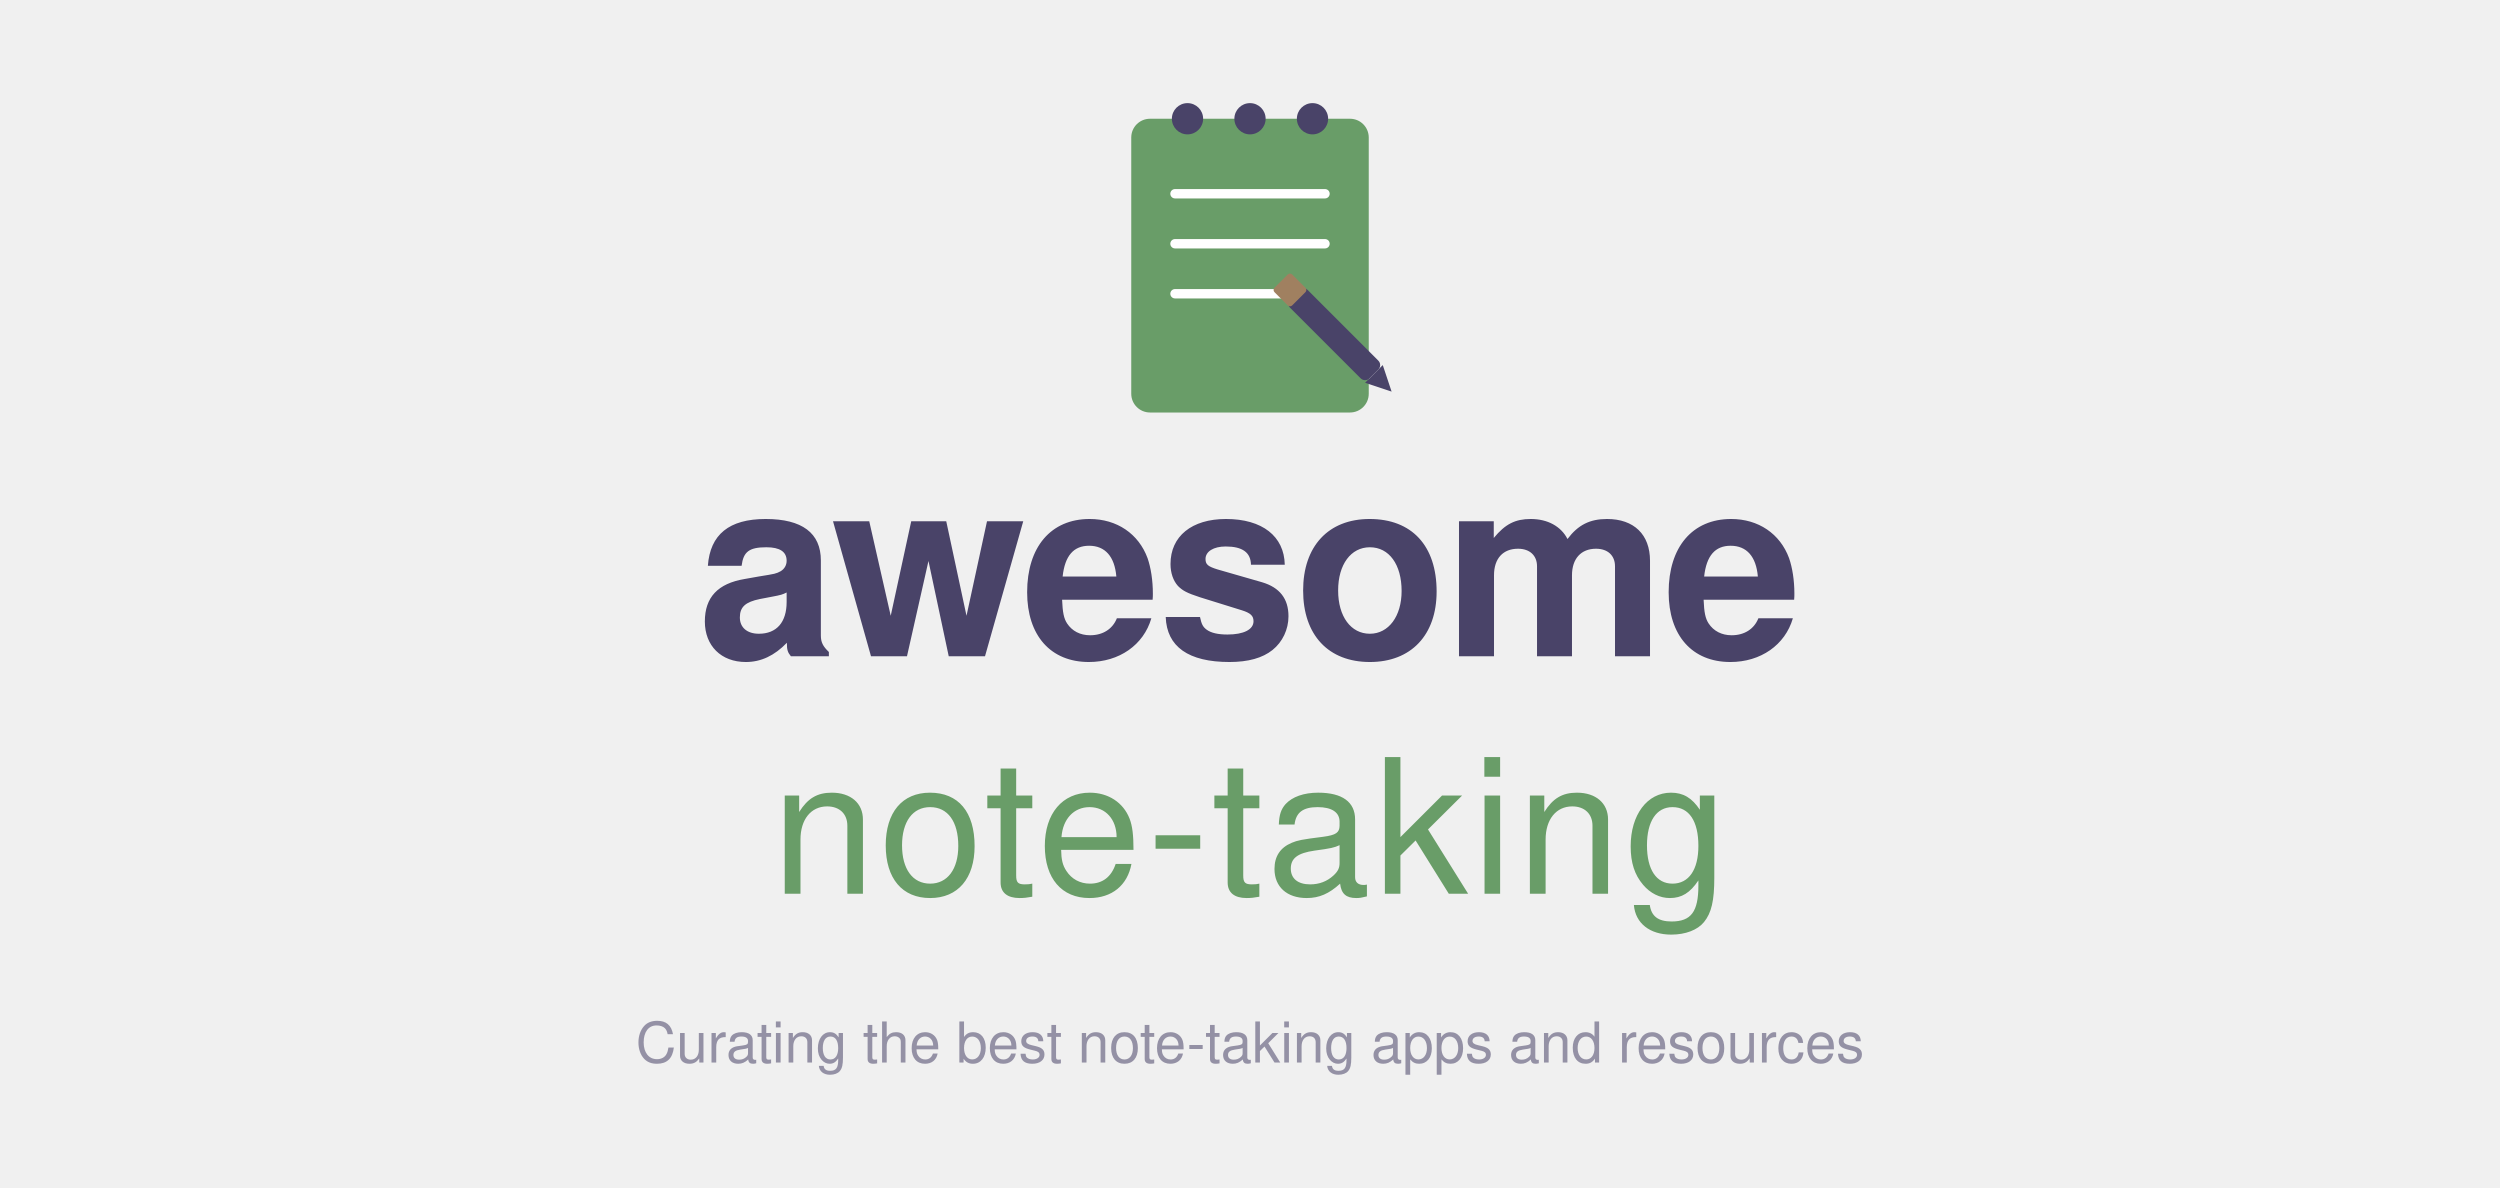
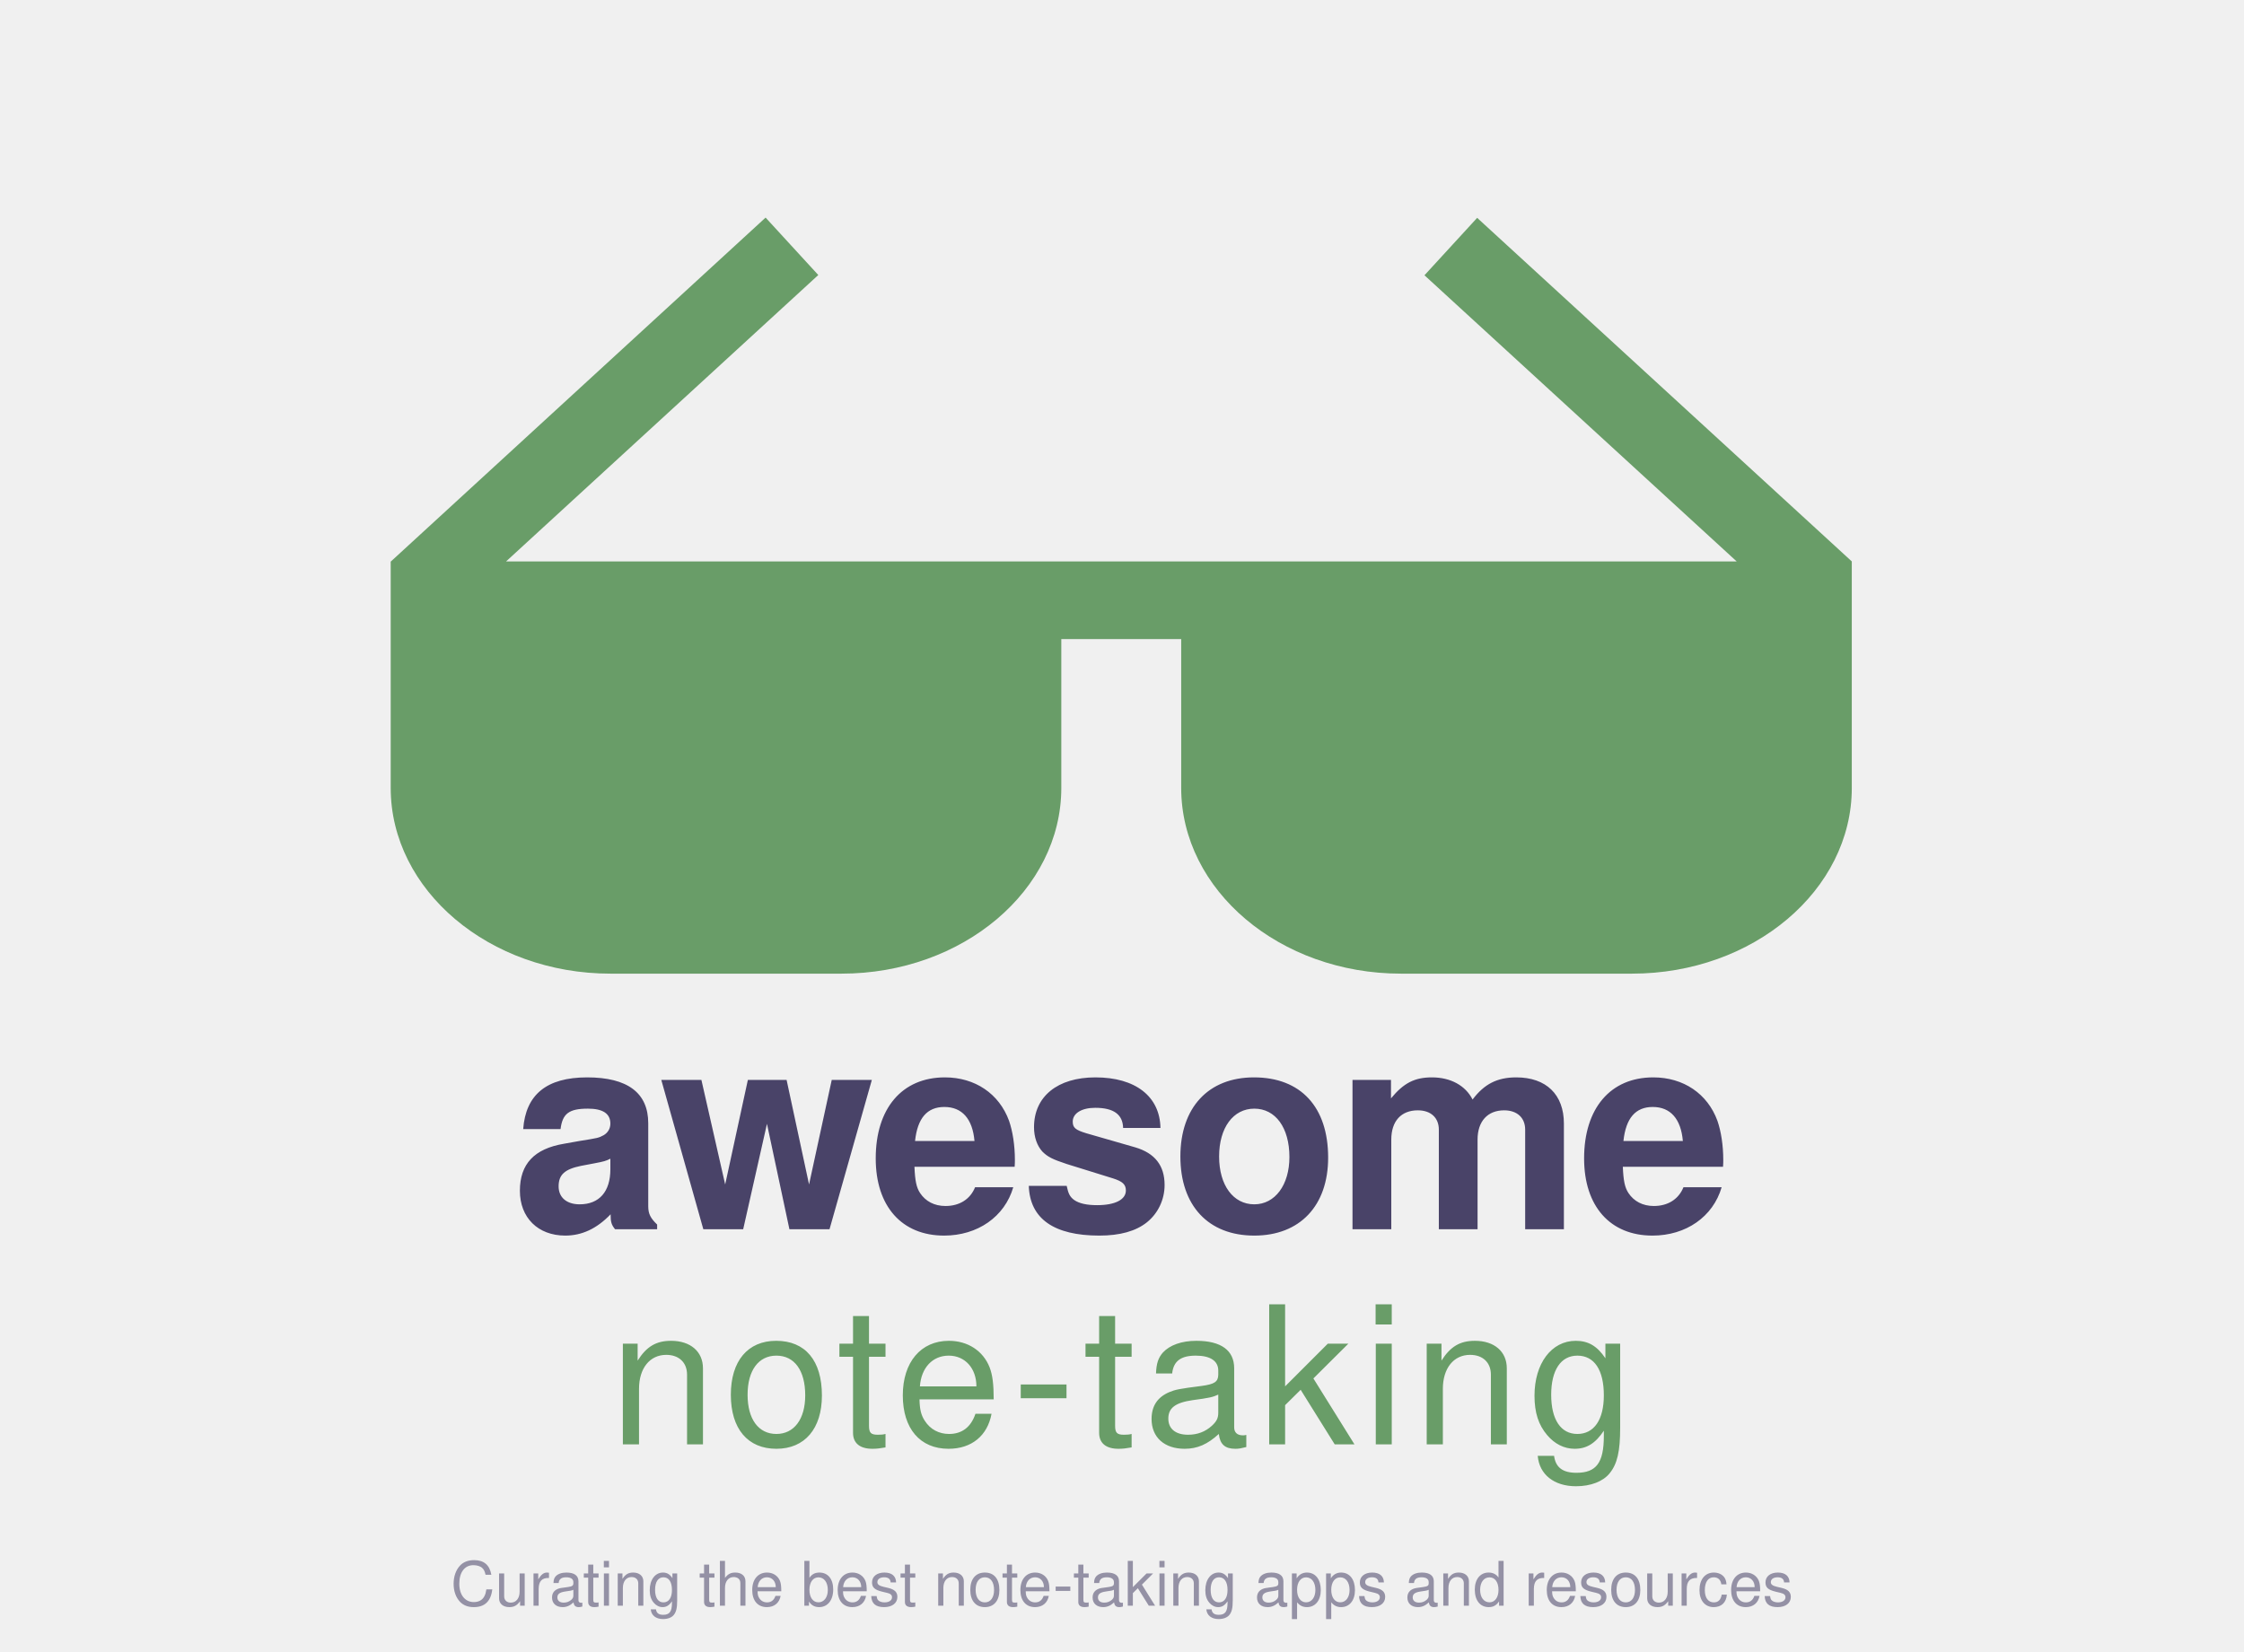
- <svg xmlns="http://www.w3.org/2000/svg" viewBox="0 0 800 380">
-   <g transform="translate(400, 80)">
-     <rect x="-38" y="-42" width="76" height="94" rx="6" ry="6" fill="#699D68" />
-     <circle cx="-20" cy="-42" r="5" fill="#494368" />
-     <circle cx="0" cy="-42" r="5" fill="#494368" />
-     <circle cx="20" cy="-42" r="5" fill="#494368" />
-     <line x1="-24" y1="-18" x2="24" y2="-18" stroke="white" stroke-width="3" stroke-linecap="round" />
-     <line x1="-24" y1="-2" x2="24" y2="-2" stroke="white" stroke-width="3" stroke-linecap="round" />
-     <line x1="-24" y1="14" x2="16" y2="14" stroke="white" stroke-width="3" stroke-linecap="round" />
-     <g transform="translate(34, 34) rotate(-45)">
-       <rect x="-4" y="-28" width="8" height="36" rx="2" fill="#494368" />
-       <polygon points="-4,8 4,8 0,16" fill="#494368" />
-       <rect x="-4" y="-34" width="8" height="8" rx="1" fill="#a08060" />
-     </g>
+ <svg xmlns="http://www.w3.org/2000/svg" viewBox="30 -80 584 430">
+   <g transform="translate(322, 20) scale(0.65) translate(-322, -20)">
+     <path fill="#699D68" d="M614.2 91l-150-137.6-21.1 23L568.1 91H75.4l125-114.7-21.1-23L29.3 91h-.1v90.7c0 41 39.5 74.4 88 74.4h92.5c48.5 0 88-33.4 88-74.4v-59.6h48v59.6c0 41 39.5 74.4 88 74.4h92.5c48.5 0 88-33.4 88-74.4V91z" />
  </g>
-   <text x="400" y="210" text-anchor="middle" font-family="'Helvetica Neue', Helvetica, Arial, sans-serif" font-size="80" font-weight="700" letter-spacing="-1" fill="#494368">awesome</text>
-   <text x="400" y="286" text-anchor="middle" font-family="'Helvetica Neue', Helvetica, Arial, sans-serif" font-size="60" font-weight="300" letter-spacing="1" fill="#699D68">note-taking</text>
-   <text x="400" y="340" text-anchor="middle" font-family="'Helvetica Neue', Helvetica, Arial, sans-serif" font-size="18" fill="#494368" opacity="0.55">Curating the best note-taking apps and resources</text>
+   <text x="322" y="240" text-anchor="middle" font-family="'Helvetica Neue', Helvetica, Arial, sans-serif" font-size="72" font-weight="700" letter-spacing="-1" fill="#494368">awesome</text>
+   <text x="322" y="296" text-anchor="middle" font-family="'Helvetica Neue', Helvetica, Arial, sans-serif" font-size="50" font-weight="300" letter-spacing="2" fill="#699D68">note-taking</text>
+   <text x="322" y="338" text-anchor="middle" font-family="'Helvetica Neue', Helvetica, Arial, sans-serif" font-size="16" fill="#494368" opacity="0.55">Curating the best note-taking apps and resources</text>
</svg>
